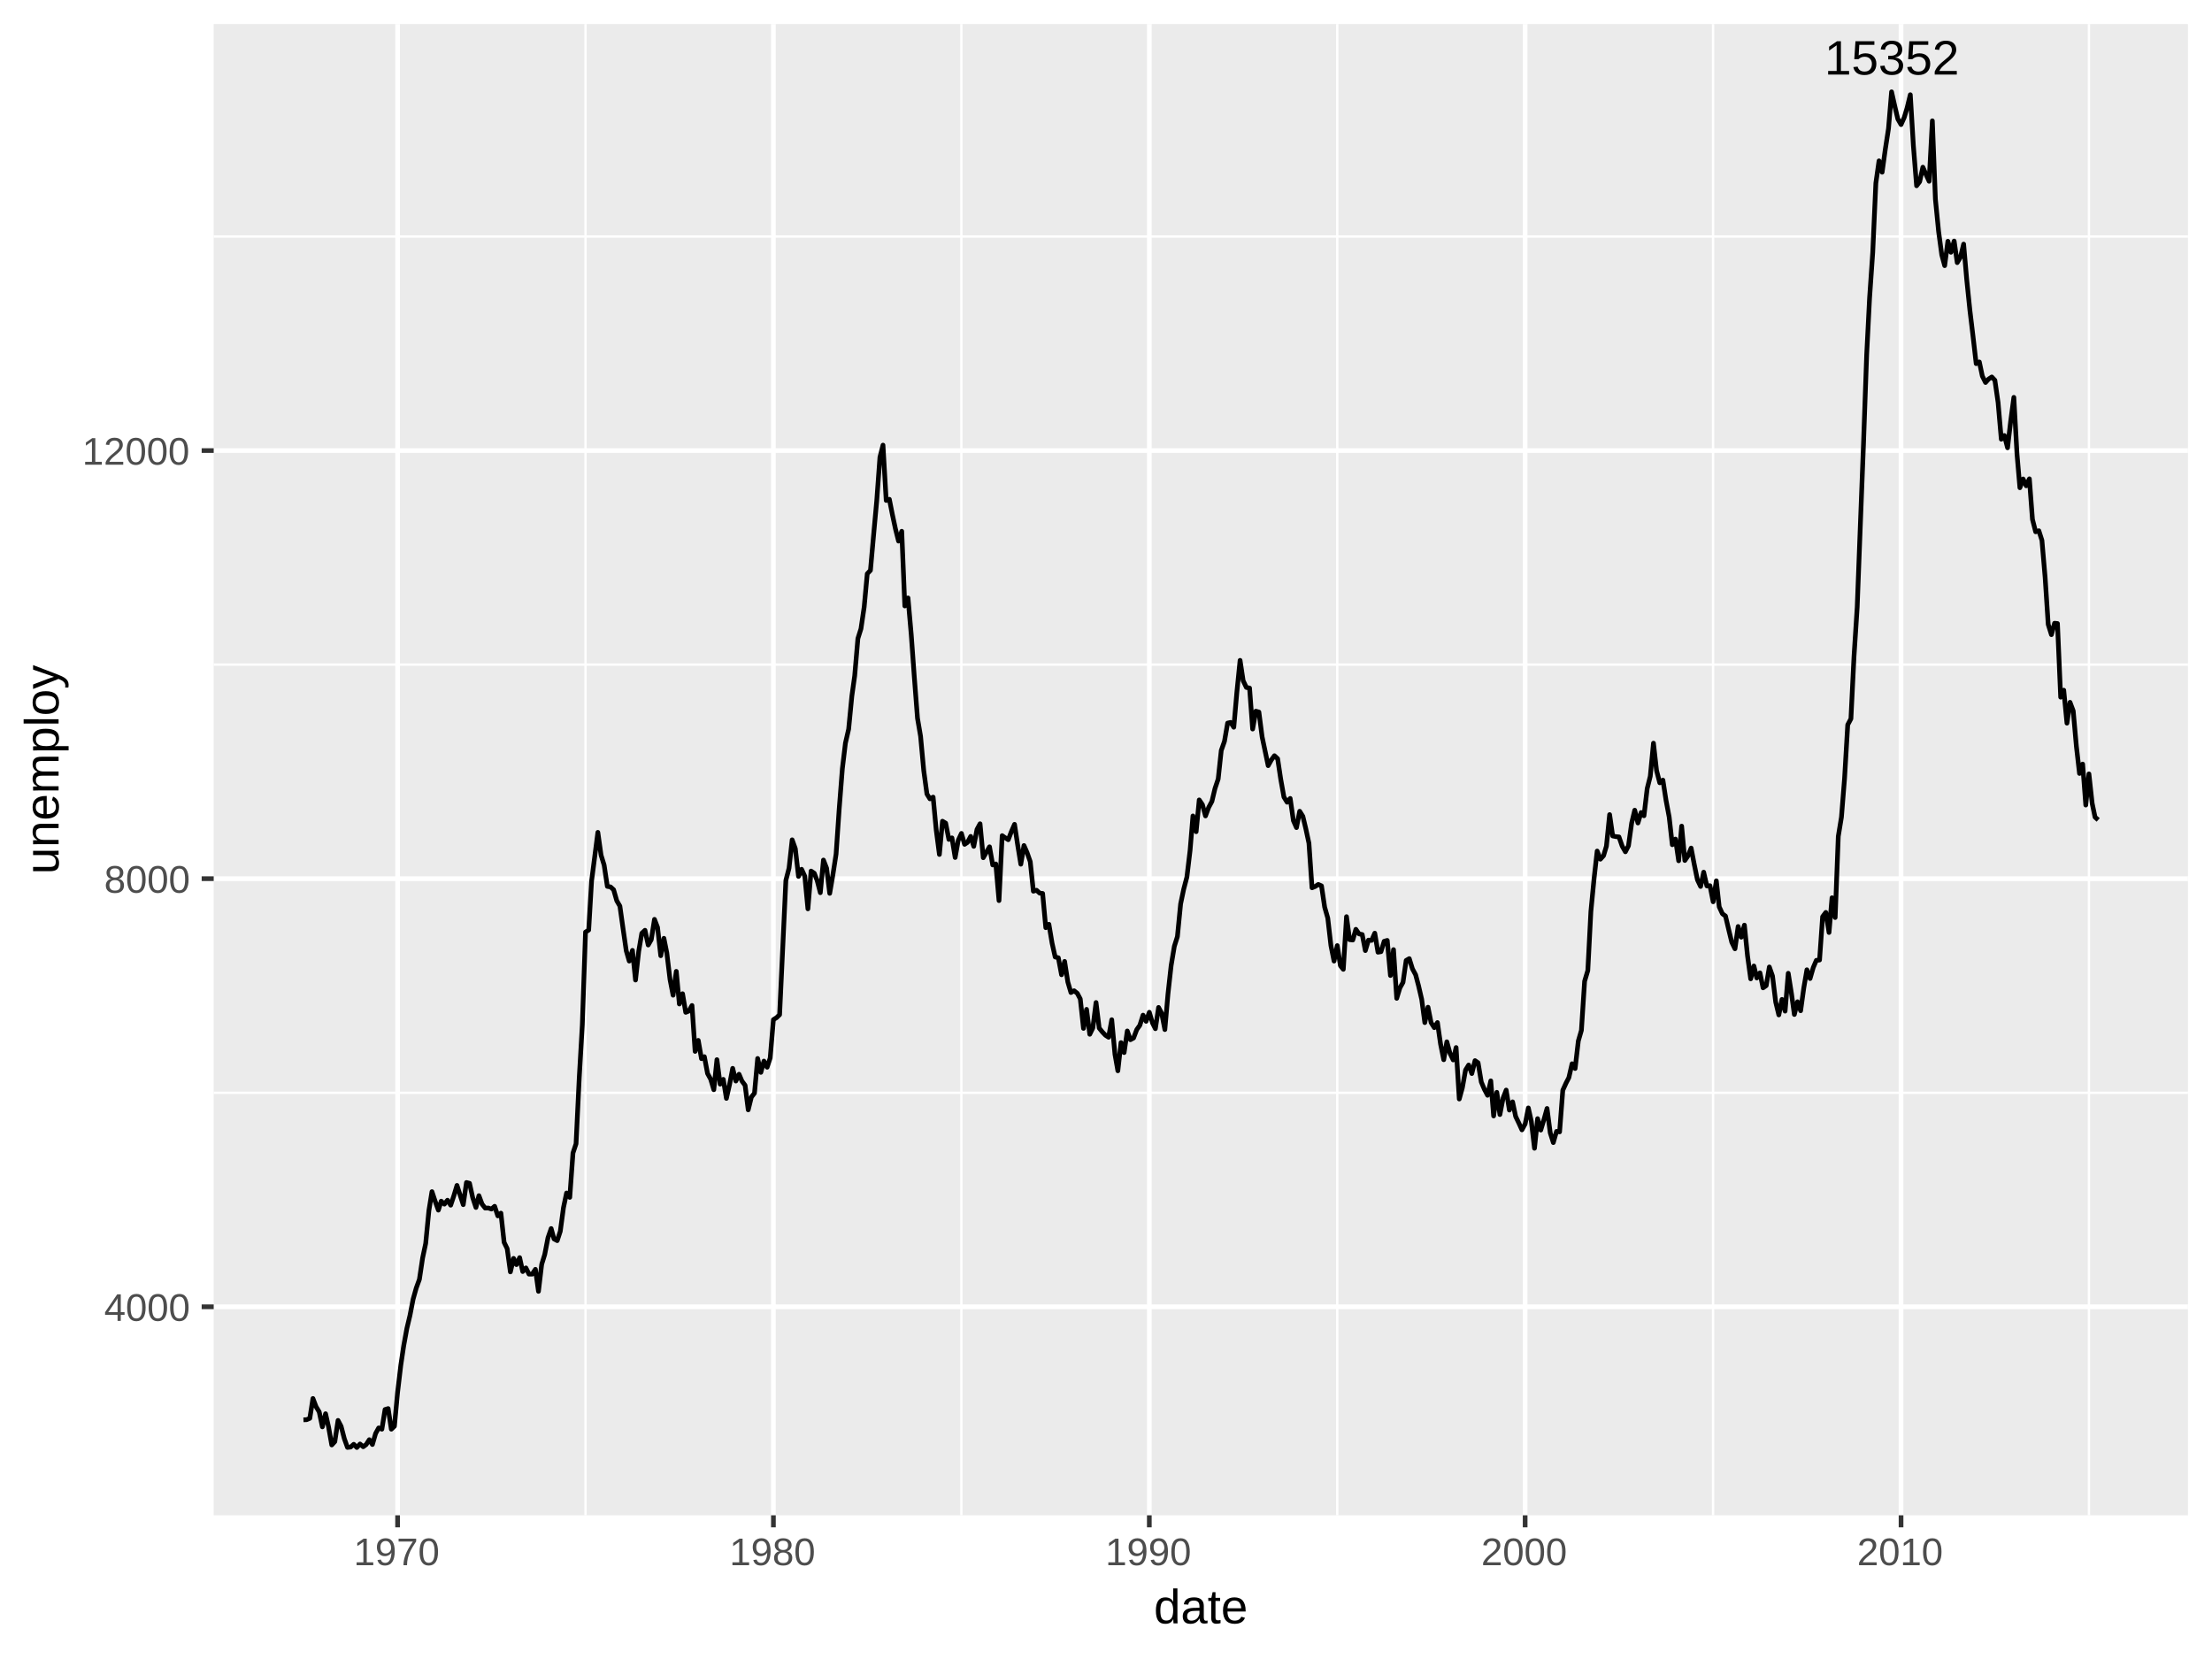
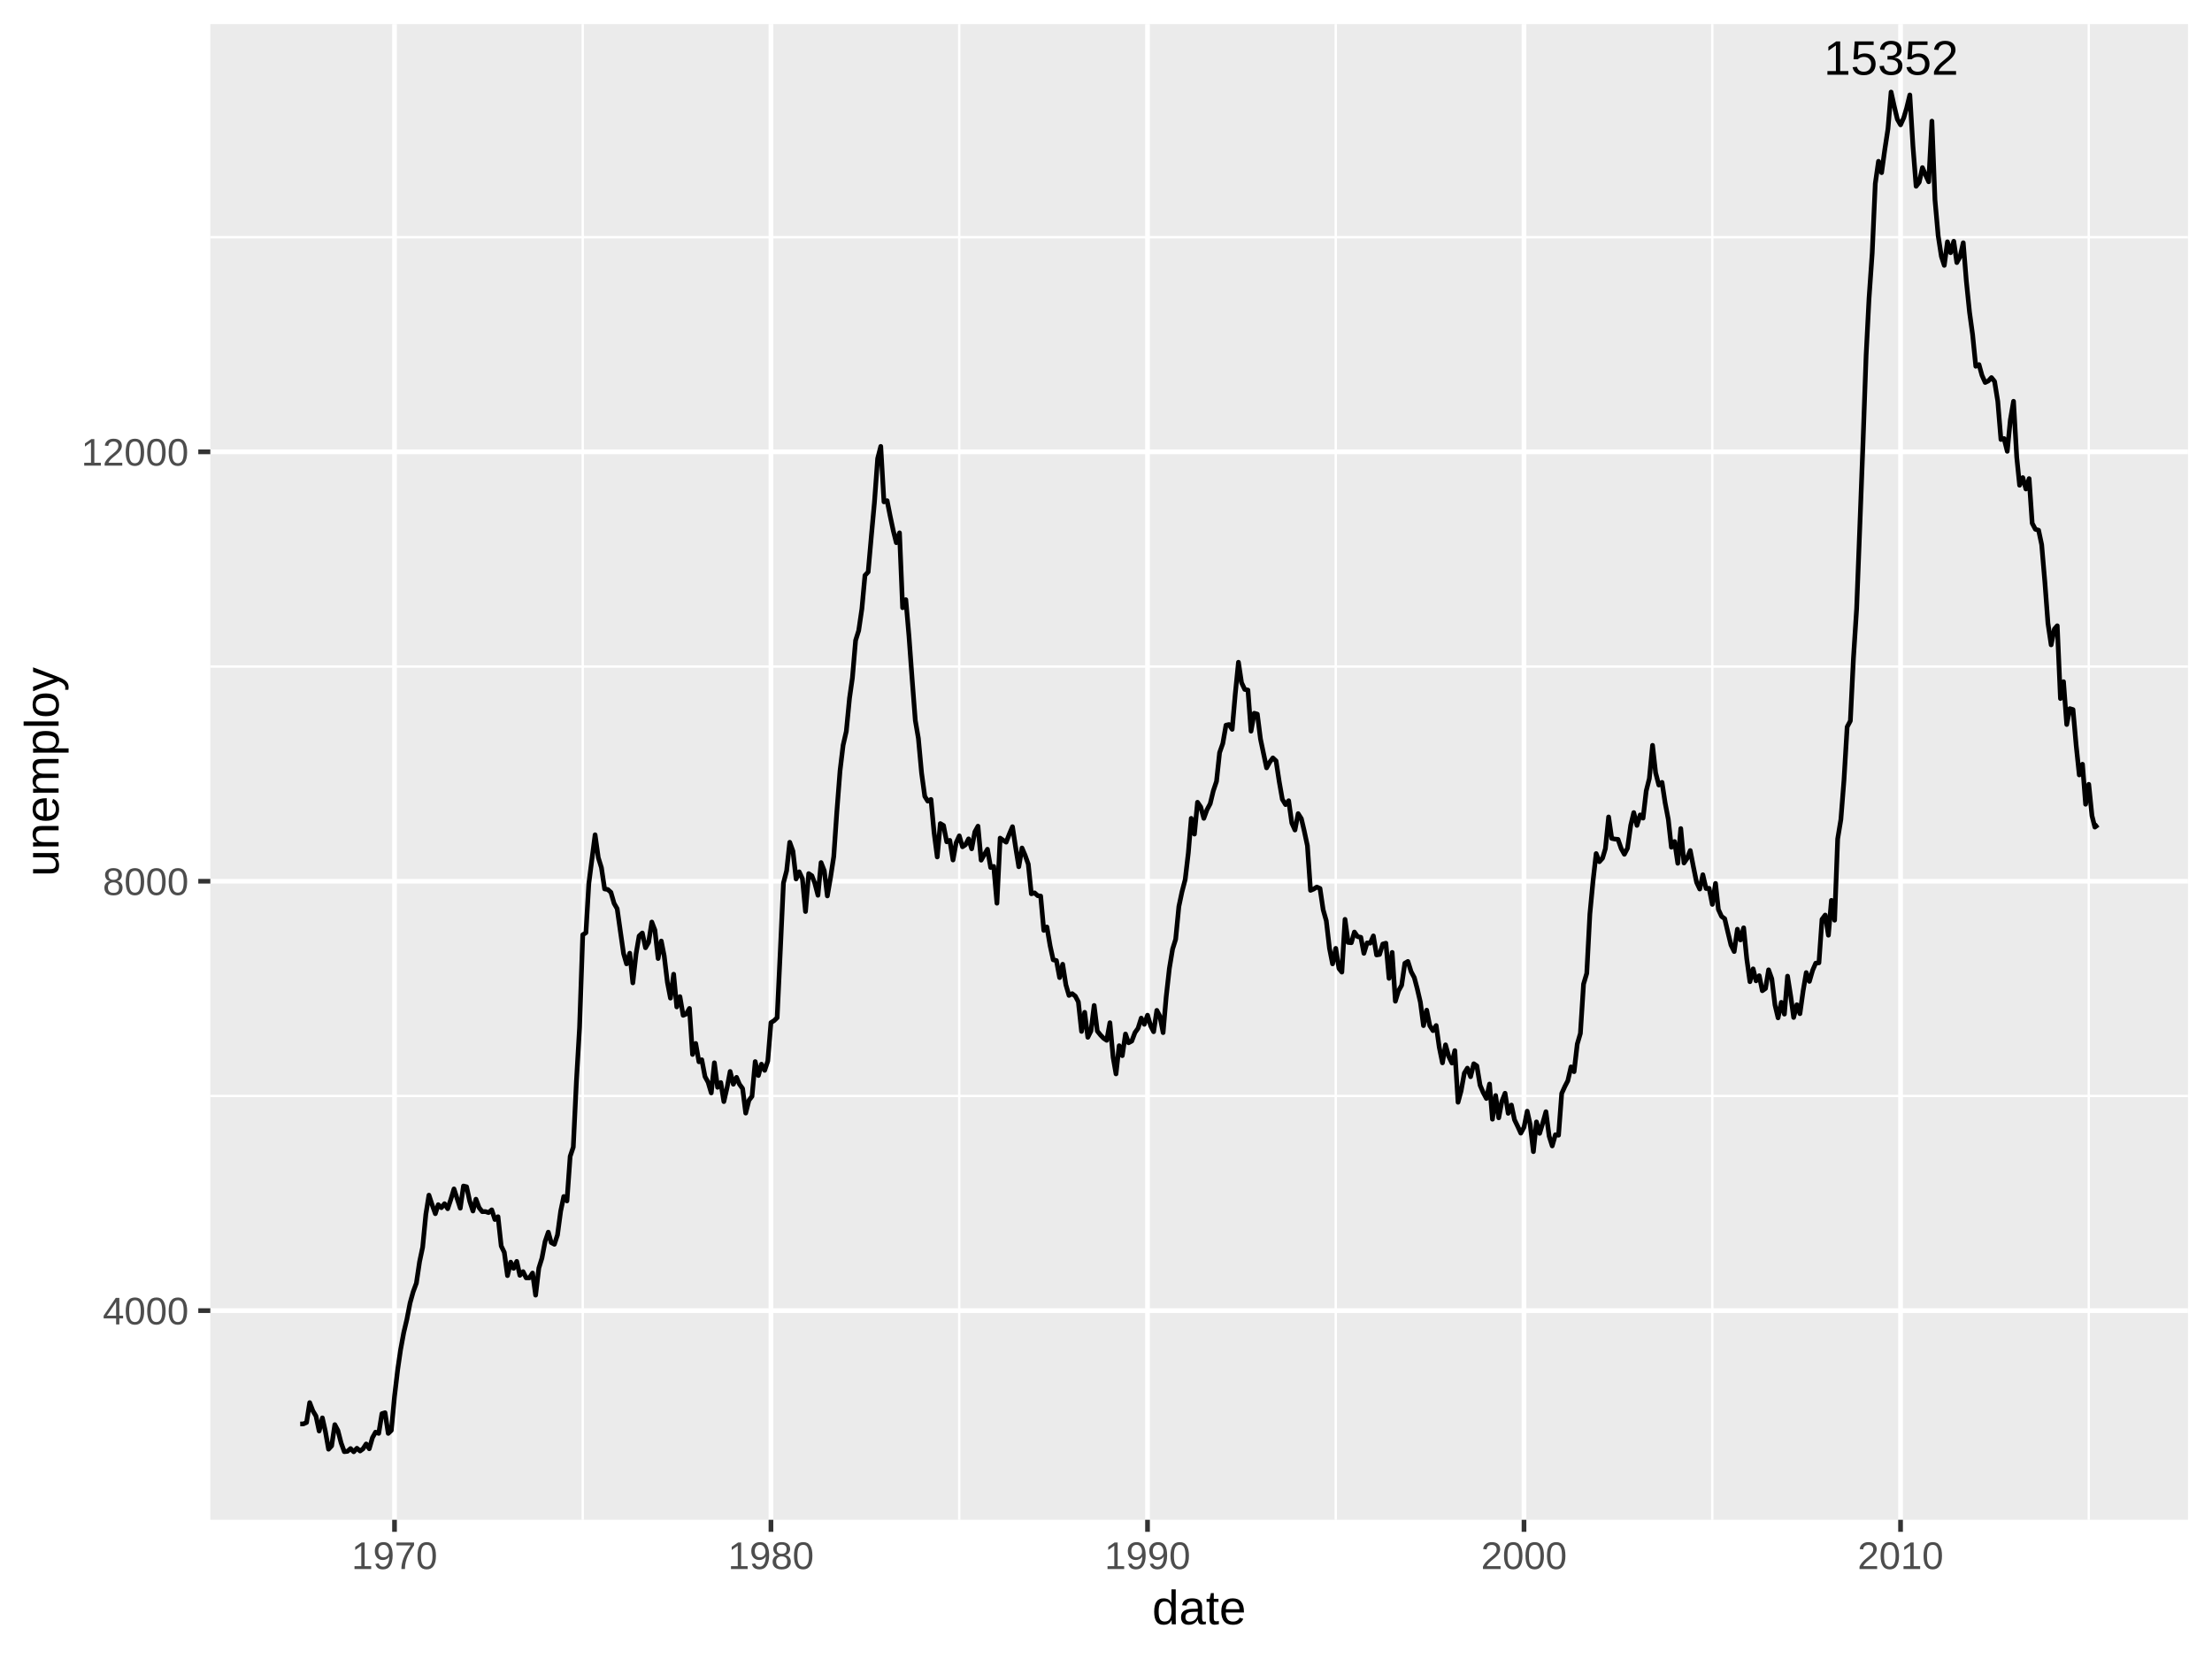
<svg xmlns="http://www.w3.org/2000/svg" viewBox="0 0 504.00 378.00">
  <defs>
    <style type="text/css">
-     line, polyline, path, rect, circle {
+     line, polyline, polygon, path, rect, circle {
      fill: none;
      stroke: #000000;
      stroke-linecap: round;
      stroke-linejoin: round;
      stroke-miterlimit: 10.00;
    }
  </style>
  </defs>
  <rect width="100%" height="100%" style="stroke: none; fill: none;" />
  <rect x="0.00" y="0.00" width="504.00" height="378.00" style="stroke-width: 1.07; stroke: #FFFFFF; fill: #FFFFFF;" />
  <defs>
-     <clipPath id="cpNDguNjkyNXw0OTguNTIxfDM0NS4yNTd8NS40Nzk0NQ==">
-       <rect x="48.69" y="5.48" width="449.83" height="339.78" />
+     <clipPath id="cpNDcuOTJ8NDk4LjUyfDM0Ni4yOHw1LjQ4">
+       <rect x="47.92" y="5.48" width="450.61" height="340.80" />
    </clipPath>
  </defs>
-   <rect x="48.69" y="5.48" width="449.83" height="339.78" style="stroke-width: 1.07; stroke: none; fill: #EBEBEB;" clip-path="url(#cpNDguNjkyNXw0OTguNTIxfDM0NS4yNTd8NS40Nzk0NQ==)" />
-   <polyline points="48.69,248.98 498.52,248.98 " style="stroke-width: 0.53; stroke: #FFFFFF; stroke-linecap: butt;" clip-path="url(#cpNDguNjkyNXw0OTguNTIxfDM0NS4yNTd8NS40Nzk0NQ==)" />
-   <polyline points="48.69,151.43 498.52,151.43 " style="stroke-width: 0.53; stroke: #FFFFFF; stroke-linecap: butt;" clip-path="url(#cpNDguNjkyNXw0OTguNTIxfDM0NS4yNTd8NS40Nzk0NQ==)" />
-   <polyline points="48.69,53.89 498.52,53.89 " style="stroke-width: 0.53; stroke: #FFFFFF; stroke-linecap: butt;" clip-path="url(#cpNDguNjkyNXw0OTguNTIxfDM0NS4yNTd8NS40Nzk0NQ==)" />
-   <polyline points="133.41,345.26 133.41,5.48 " style="stroke-width: 0.53; stroke: #FFFFFF; stroke-linecap: butt;" clip-path="url(#cpNDguNjkyNXw0OTguNTIxfDM0NS4yNTd8NS40Nzk0NQ==)" />
-   <polyline points="219.05,345.26 219.05,5.48 " style="stroke-width: 0.53; stroke: #FFFFFF; stroke-linecap: butt;" clip-path="url(#cpNDguNjkyNXw0OTguNTIxfDM0NS4yNTd8NS40Nzk0NQ==)" />
-   <polyline points="304.69,345.26 304.69,5.48 " style="stroke-width: 0.53; stroke: #FFFFFF; stroke-linecap: butt;" clip-path="url(#cpNDguNjkyNXw0OTguNTIxfDM0NS4yNTd8NS40Nzk0NQ==)" />
-   <polyline points="390.32,345.26 390.32,5.48 " style="stroke-width: 0.53; stroke: #FFFFFF; stroke-linecap: butt;" clip-path="url(#cpNDguNjkyNXw0OTguNTIxfDM0NS4yNTd8NS40Nzk0NQ==)" />
-   <polyline points="475.96,345.26 475.96,5.48 " style="stroke-width: 0.53; stroke: #FFFFFF; stroke-linecap: butt;" clip-path="url(#cpNDguNjkyNXw0OTguNTIxfDM0NS4yNTd8NS40Nzk0NQ==)" />
-   <polyline points="48.69,297.75 498.52,297.75 " style="stroke-width: 1.07; stroke: #FFFFFF; stroke-linecap: butt;" clip-path="url(#cpNDguNjkyNXw0OTguNTIxfDM0NS4yNTd8NS40Nzk0NQ==)" />
-   <polyline points="48.69,200.20 498.52,200.20 " style="stroke-width: 1.07; stroke: #FFFFFF; stroke-linecap: butt;" clip-path="url(#cpNDguNjkyNXw0OTguNTIxfDM0NS4yNTd8NS40Nzk0NQ==)" />
-   <polyline points="48.69,102.66 498.52,102.66 " style="stroke-width: 1.07; stroke: #FFFFFF; stroke-linecap: butt;" clip-path="url(#cpNDguNjkyNXw0OTguNTIxfDM0NS4yNTd8NS40Nzk0NQ==)" />
-   <polyline points="90.59,345.26 90.59,5.48 " style="stroke-width: 1.07; stroke: #FFFFFF; stroke-linecap: butt;" clip-path="url(#cpNDguNjkyNXw0OTguNTIxfDM0NS4yNTd8NS40Nzk0NQ==)" />
-   <polyline points="176.22,345.26 176.22,5.48 " style="stroke-width: 1.07; stroke: #FFFFFF; stroke-linecap: butt;" clip-path="url(#cpNDguNjkyNXw0OTguNTIxfDM0NS4yNTd8NS40Nzk0NQ==)" />
-   <polyline points="261.87,345.26 261.87,5.48 " style="stroke-width: 1.07; stroke: #FFFFFF; stroke-linecap: butt;" clip-path="url(#cpNDguNjkyNXw0OTguNTIxfDM0NS4yNTd8NS40Nzk0NQ==)" />
-   <polyline points="347.50,345.26 347.50,5.48 " style="stroke-width: 1.07; stroke: #FFFFFF; stroke-linecap: butt;" clip-path="url(#cpNDguNjkyNXw0OTguNTIxfDM0NS4yNTd8NS40Nzk0NQ==)" />
-   <polyline points="433.15,345.26 433.15,5.48 " style="stroke-width: 1.07; stroke: #FFFFFF; stroke-linecap: butt;" clip-path="url(#cpNDguNjkyNXw0OTguNTIxfDM0NS4yNTd8NS40Nzk0NQ==)" />
-   <polyline points="69.14,323.50 69.87,323.47 70.59,323.16 71.30,318.64 72.02,320.52 72.73,321.69 73.45,325.11 74.18,322.11 74.86,325.13 75.59,329.23 76.29,328.47 77.02,323.64 77.72,324.98 78.45,327.79 79.17,329.79 79.88,329.71 80.60,329.08 81.31,329.81 82.03,329.01 82.76,329.64 83.42,329.15 84.15,328.03 84.85,329.13 85.58,326.62 86.28,325.35 87.01,325.64 87.73,321.16 88.44,320.94 89.16,325.64 89.87,324.96 90.59,317.23 91.32,311.08 91.98,306.65 92.70,302.70 93.41,299.72 94.13,296.01 94.84,293.48 95.56,291.50 96.29,286.63 96.99,283.33 97.72,275.85 98.42,271.51 99.15,273.70 99.88,275.73 100.53,273.68 101.26,274.36 101.96,273.46 102.69,274.60 103.39,272.51 104.12,270.09 104.85,272.34 105.55,274.48 106.28,269.43 106.98,269.61 107.71,272.90 108.44,275.12 109.12,272.43 109.84,274.36 110.55,275.26 111.27,275.24 111.98,275.48 112.70,274.85 113.43,277.04 114.13,276.41 114.86,283.07 115.56,284.50 116.29,289.80 117.02,286.72 117.67,288.14 118.40,286.55 119.10,289.72 119.83,288.89 120.53,290.31 121.26,290.31 121.99,289.21 122.69,294.23 123.42,288.09 124.12,285.82 124.85,282.04 125.58,279.92 126.23,282.29 126.96,282.68 127.66,280.55 128.39,275.14 129.09,271.82 129.82,272.82 130.55,262.70 131.25,260.61 131.98,245.56 132.68,233.47 133.41,212.37 134.13,211.91 134.79,200.74 135.52,195.08 136.22,189.65 136.95,194.84 137.65,197.11 138.38,201.96 139.10,202.08 139.81,202.72 140.53,205.23 141.24,206.45 141.96,211.57 142.69,216.64 143.37,218.98 144.10,216.54 144.80,223.30 145.53,216.74 146.23,212.64 146.96,211.96 147.69,215.32 148.39,214.10 149.12,209.47 149.82,211.30 150.55,217.76 151.27,213.79 151.93,217.10 152.66,223.15 153.36,226.76 154.09,221.32 154.79,228.76 155.52,226.42 156.24,230.66 156.95,230.37 157.67,229.10 158.38,239.56 159.10,237.05 159.83,241.22 160.49,240.76 161.21,244.59 161.92,245.88 162.64,248.29 163.35,241.44 164.08,247.02 164.80,245.93 165.51,250.27 166.23,247.10 166.94,243.42 167.66,246.32 168.39,244.76 169.05,246.32 169.77,247.29 170.48,252.88 171.20,249.97 171.91,249.07 172.63,241.17 173.36,244.34 174.06,241.76 174.79,243.17 175.49,241.05 176.22,232.32 176.95,231.86 177.63,231.20 178.35,215.86 179.06,200.59 179.78,197.81 180.49,191.35 181.21,193.35 181.94,199.69 182.64,198.06 183.37,199.64 184.08,207.08 184.80,198.47 185.53,198.96 186.19,200.64 186.91,203.40 187.62,195.96 188.34,197.81 189.05,203.55 189.77,199.33 190.50,194.60 191.20,184.45 191.93,175.11 192.63,169.31 193.36,166.14 194.09,158.63 194.74,153.99 195.47,145.48 196.17,143.26 196.90,138.31 197.60,130.73 198.33,129.95 199.06,121.76 199.76,114.15 200.49,104.18 201.19,101.42 201.92,114.03 202.64,113.76 203.30,117.10 204.03,120.51 204.73,123.29 205.46,121.05 206.16,138.07 206.89,136.24 207.62,144.56 208.32,154.19 209.05,163.65 209.75,167.75 210.48,175.62 211.20,180.92 211.88,182.01 212.61,181.62 213.31,189.08 214.04,194.69 214.74,187.11 215.47,187.55 216.20,191.26 216.90,190.91 217.63,195.38 218.33,191.47 219.06,189.89 219.78,192.38 220.44,191.94 221.17,190.57 221.87,192.84 222.60,188.99 223.30,187.69 224.03,195.43 224.76,194.16 225.46,192.94 226.19,197.08 226.89,196.84 227.62,205.20 228.34,190.40 229.00,190.86 229.73,191.33 230.43,189.50 231.16,187.82 231.86,192.43 232.59,196.91 233.31,192.65 234.02,194.28 234.74,196.33 235.45,203.06 236.17,202.84 236.90,203.50 237.56,203.57 238.28,211.37 238.99,210.59 239.71,214.88 240.42,218.05 241.14,218.23 241.87,222.10 242.57,219.05 243.30,223.74 244.01,226.15 244.73,225.74 245.46,226.32 246.14,227.61 246.87,234.32 247.57,229.98 248.30,235.66 249.00,234.22 249.73,228.42 250.45,234.25 251.16,235.12 251.88,235.88 252.59,236.34 253.31,232.34 254.04,240.22 254.70,243.98 255.42,237.56 256.13,239.83 256.85,234.90 257.56,236.90 258.28,236.51 259.01,234.59 259.71,233.61 260.44,231.30 261.14,232.71 261.87,230.64 262.60,233.10 263.25,234.39 263.98,229.54 264.69,230.88 265.41,234.59 266.12,226.49 266.84,220.01 267.57,215.62 268.27,213.40 269.00,205.96 269.70,202.62 270.43,199.84 271.16,193.74 271.81,185.91 272.54,189.50 273.24,182.26 273.97,183.33 274.67,185.91 275.40,183.96 276.13,182.60 276.83,179.67 277.56,177.50 278.26,170.99 278.99,168.92 279.71,164.75 280.39,164.60 281.12,165.70 281.82,157.68 282.55,150.46 283.25,155.09 283.98,156.63 284.71,156.77 285.41,166.11 286.14,162.04 286.84,162.24 287.57,167.89 288.30,171.36 288.95,174.45 289.68,173.14 290.38,172.19 291.11,172.87 291.81,177.53 292.54,181.60 293.27,182.79 293.97,181.92 294.70,186.99 295.40,188.57 296.13,184.84 296.85,185.99 297.51,188.74 298.24,192.13 298.94,202.28 299.67,201.98 300.37,201.52 301.10,201.84 301.82,206.69 302.53,209.18 303.25,215.45 303.96,218.98 304.69,215.45 305.41,220.03 306.07,220.86 306.80,208.86 307.50,214.10 308.23,214.18 308.93,211.74 309.66,212.79 310.38,212.93 311.09,216.59 311.81,214.20 312.52,214.27 313.24,212.62 313.97,216.96 314.65,216.84 315.38,214.47 316.08,214.27 316.81,222.27 317.51,216.37 318.24,227.47 318.96,225.10 319.67,223.83 320.39,218.83 321.10,218.42 321.82,220.74 322.55,222.10 323.21,224.59 323.93,227.69 324.64,233.00 325.37,229.49 326.07,233.00 326.80,234.15 327.52,232.98 328.23,237.90 328.95,241.46 329.66,237.37 330.38,240.00 331.11,241.51 331.77,238.68 332.49,250.41 333.20,247.83 333.92,243.81 334.63,242.66 335.35,244.61 336.08,241.66 336.78,242.15 337.51,246.54 338.21,248.19 338.94,249.56 339.67,246.27 340.32,254.27 341.05,248.88 341.75,253.95 342.48,250.17 343.18,248.37 343.91,252.93 344.64,251.05 345.34,254.39 346.07,255.90 346.77,257.44 347.50,256.10 348.23,252.44 348.91,255.49 349.63,261.63 350.34,254.88 351.06,257.49 351.77,255.14 352.49,252.56 353.22,258.12 353.92,260.34 354.65,257.78 355.35,257.90 356.08,248.41 356.81,246.80 357.46,245.54 358.19,242.37 358.89,243.46 359.62,237.17 360.32,234.76 361.05,223.57 361.78,221.13 362.48,207.67 363.21,200.13 363.91,193.91 364.64,195.77 365.37,194.96 366.02,192.79 366.75,185.60 367.45,190.47 368.18,190.62 368.88,190.69 369.61,192.79 370.34,194.08 371.04,192.72 371.77,187.52 372.47,184.60 373.20,187.52 373.92,185.13 374.58,185.87 375.31,179.67 376.01,176.87 376.74,169.33 377.44,175.55 378.17,178.36 378.89,177.75 379.60,182.35 380.32,186.16 381.03,192.47 381.75,191.18 382.48,196.13 383.16,188.23 383.89,196.06 384.59,195.03 385.32,193.23 386.02,196.89 386.75,200.45 387.48,201.98 388.18,198.72 388.91,201.86 389.61,201.81 390.34,205.47 391.06,200.69 391.72,206.62 392.45,208.20 393.15,208.72 393.88,211.81 394.58,214.69 395.31,216.18 396.03,211.10 396.74,213.54 397.46,210.79 398.17,217.79 398.89,223.03 399.62,220.10 400.28,222.83 401.00,221.66 401.71,225.08 402.43,224.57 403.14,220.32 403.86,222.37 404.59,228.32 405.30,231.25 406.02,227.71 406.73,230.39 407.45,221.76 408.18,226.37 408.84,231.15 409.56,228.25 410.27,230.30 410.99,225.10 411.70,220.96 412.42,222.96 413.15,220.44 413.85,218.81 414.58,218.74 415.28,208.86 416.01,207.89 416.74,212.47 417.42,204.55 418.14,209.06 418.85,190.57 419.57,186.18 420.28,177.36 421.00,165.14 421.73,163.77 422.43,149.63 423.16,138.31 423.86,120.07 424.59,101.25 425.32,80.77 425.98,67.89 426.70,57.48 427.41,41.72 428.13,36.65 428.84,39.24 429.56,34.04 430.29,29.29 430.99,20.92 431.72,24.17 432.42,27.12 433.15,28.39 433.88,26.75 434.53,24.58 435.26,21.58 435.96,33.19 436.69,42.33 437.39,41.41 438.12,38.09 438.85,39.77 439.55,41.31 440.28,27.53 440.98,45.41 441.71,52.77 442.43,58.09 443.09,60.53 443.82,54.97 444.52,57.48 445.25,54.92 445.95,59.84 446.68,58.62 447.41,55.62 448.11,63.67 448.84,70.74 449.54,76.55 450.27,82.86 450.99,82.47 451.67,85.69 452.40,87.15 453.10,86.37 453.83,85.89 454.53,86.64 455.26,91.71 455.99,100.08 456.69,99.23 457.42,102.03 458.12,96.03 458.85,90.54 459.57,103.47 460.23,111.13 460.96,109.13 461.66,110.69 462.39,109.10 463.09,118.34 463.82,121.17 464.55,120.93 465.25,123.12 465.98,131.58 466.68,142.27 467.41,144.61 468.13,142.00 468.79,142.07 469.52,158.85 470.22,157.26 470.95,164.77 471.65,160.02 472.38,161.97 473.10,170.04 473.81,176.23 474.53,174.09 475.24,183.43 475.96,176.33 476.69,183.01 477.35,186.18 478.07,186.82 " style="stroke-width: 1.07; stroke-linecap: butt;" clip-path="url(#cpNDguNjkyNXw0OTguNTIxfDM0NS4yNTd8NS40Nzk0NQ==)" />
-   <g clip-path="url(#cpNDguNjkyNXw0OTguNTIxfDM0NS4yNTd8NS40Nzk0NQ==)">
-     <text x="415.70" y="16.99" style="font-size: 11.04px; font-family: Arial;" textLength="30.59px" lengthAdjust="spacingAndGlyphs">15352</text>
+   <rect x="47.92" y="5.48" width="450.61" height="340.80" style="stroke-width: 1.07; stroke: none; fill: #EBEBEB;" clip-path="url(#cpNDcuOTJ8NDk4LjUyfDM0Ni4yOHw1LjQ4)" />
+   <polyline points="47.92,249.71 498.52,249.71 " style="stroke-width: 0.53; stroke: #FFFFFF; stroke-linecap: butt;" clip-path="url(#cpNDcuOTJ8NDk4LjUyfDM0Ni4yOHw1LjQ4)" />
+   <polyline points="47.92,151.87 498.52,151.87 " style="stroke-width: 0.53; stroke: #FFFFFF; stroke-linecap: butt;" clip-path="url(#cpNDcuOTJ8NDk4LjUyfDM0Ni4yOHw1LjQ4)" />
+   <polyline points="47.92,54.04 498.52,54.04 " style="stroke-width: 0.53; stroke: #FFFFFF; stroke-linecap: butt;" clip-path="url(#cpNDcuOTJ8NDk4LjUyfDM0Ni4yOHw1LjQ4)" />
+   <polyline points="132.78,346.28 132.78,5.48 " style="stroke-width: 0.53; stroke: #FFFFFF; stroke-linecap: butt;" clip-path="url(#cpNDcuOTJ8NDk4LjUyfDM0Ni4yOHw1LjQ4)" />
+   <polyline points="218.56,346.28 218.56,5.48 " style="stroke-width: 0.53; stroke: #FFFFFF; stroke-linecap: butt;" clip-path="url(#cpNDcuOTJ8NDk4LjUyfDM0Ni4yOHw1LjQ4)" />
+   <polyline points="304.35,346.28 304.35,5.48 " style="stroke-width: 0.53; stroke: #FFFFFF; stroke-linecap: butt;" clip-path="url(#cpNDcuOTJ8NDk4LjUyfDM0Ni4yOHw1LjQ4)" />
+   <polyline points="390.14,346.28 390.14,5.48 " style="stroke-width: 0.53; stroke: #FFFFFF; stroke-linecap: butt;" clip-path="url(#cpNDcuOTJ8NDk4LjUyfDM0Ni4yOHw1LjQ4)" />
+   <polyline points="475.92,346.28 475.92,5.48 " style="stroke-width: 0.53; stroke: #FFFFFF; stroke-linecap: butt;" clip-path="url(#cpNDcuOTJ8NDk4LjUyfDM0Ni4yOHw1LjQ4)" />
+   <polyline points="47.92,298.62 498.52,298.62 " style="stroke-width: 1.07; stroke: #FFFFFF; stroke-linecap: butt;" clip-path="url(#cpNDcuOTJ8NDk4LjUyfDM0Ni4yOHw1LjQ4)" />
+   <polyline points="47.92,200.79 498.52,200.79 " style="stroke-width: 1.07; stroke: #FFFFFF; stroke-linecap: butt;" clip-path="url(#cpNDcuOTJ8NDk4LjUyfDM0Ni4yOHw1LjQ4)" />
+   <polyline points="47.92,102.95 498.52,102.95 " style="stroke-width: 1.07; stroke: #FFFFFF; stroke-linecap: butt;" clip-path="url(#cpNDcuOTJ8NDk4LjUyfDM0Ni4yOHw1LjQ4)" />
+   <polyline points="89.89,346.28 89.89,5.48 " style="stroke-width: 1.07; stroke: #FFFFFF; stroke-linecap: butt;" clip-path="url(#cpNDcuOTJ8NDk4LjUyfDM0Ni4yOHw1LjQ4)" />
+   <polyline points="175.66,346.28 175.66,5.48 " style="stroke-width: 1.07; stroke: #FFFFFF; stroke-linecap: butt;" clip-path="url(#cpNDcuOTJ8NDk4LjUyfDM0Ni4yOHw1LjQ4)" />
+   <polyline points="261.46,346.28 261.46,5.48 " style="stroke-width: 1.07; stroke: #FFFFFF; stroke-linecap: butt;" clip-path="url(#cpNDcuOTJ8NDk4LjUyfDM0Ni4yOHw1LjQ4)" />
+   <polyline points="347.24,346.28 347.24,5.48 " style="stroke-width: 1.07; stroke: #FFFFFF; stroke-linecap: butt;" clip-path="url(#cpNDcuOTJ8NDk4LjUyfDM0Ni4yOHw1LjQ4)" />
+   <polyline points="433.04,346.28 433.04,5.48 " style="stroke-width: 1.07; stroke: #FFFFFF; stroke-linecap: butt;" clip-path="url(#cpNDcuOTJ8NDk4LjUyfDM0Ni4yOHw1LjQ4)" />
+   <polyline points="68.40,324.45 69.13,324.43 69.85,324.11 70.56,319.58 71.29,321.47 71.99,322.64 72.72,326.06 73.45,323.06 74.13,326.09 74.86,330.20 75.56,329.44 76.29,324.60 76.99,325.94 77.72,328.76 78.45,330.76 79.15,330.69 79.88,330.05 80.59,330.79 81.32,329.98 82.04,330.61 82.70,330.12 83.43,329.00 84.13,330.10 84.86,327.58 85.57,326.31 86.29,326.60 87.02,322.10 87.73,321.88 88.46,326.60 89.16,325.92 89.89,318.16 90.62,312.00 91.27,307.55 92.00,303.59 92.71,300.60 93.43,296.89 94.14,294.34 94.87,292.36 95.60,287.47 96.30,284.17 97.03,276.66 97.73,272.31 98.46,274.51 99.19,276.54 99.85,274.48 100.57,275.17 101.28,274.26 102.01,275.41 102.71,273.31 103.44,270.89 104.17,273.14 104.87,275.29 105.60,270.23 106.31,270.40 107.03,273.70 107.76,275.93 108.44,273.23 109.17,275.17 109.88,276.07 110.60,276.05 111.31,276.29 112.04,275.66 112.76,277.86 113.47,277.22 114.20,283.90 114.90,285.34 115.63,290.65 116.36,287.57 117.02,288.99 117.74,287.40 118.45,290.58 119.18,289.74 119.88,291.16 120.61,291.16 121.34,290.06 122.04,295.10 122.77,288.94 123.48,286.66 124.20,282.87 124.93,280.74 125.59,283.12 126.32,283.51 127.02,281.38 127.75,275.95 128.45,272.62 129.18,273.63 129.91,263.48 130.62,261.37 131.34,246.28 132.05,234.15 132.78,212.99 133.50,212.53 134.16,201.33 134.89,195.65 135.59,190.20 136.32,195.41 137.03,197.68 137.76,202.55 138.48,202.67 139.19,203.31 139.92,205.83 140.62,207.05 141.35,212.19 142.08,217.27 142.76,219.62 143.49,217.18 144.19,223.95 144.92,217.37 145.62,213.26 146.35,212.58 147.08,215.95 147.78,214.73 148.51,210.08 149.22,211.92 149.95,218.40 150.67,214.41 151.33,217.74 152.06,223.80 152.76,227.42 153.49,221.97 154.20,229.43 154.92,227.08 155.65,231.34 156.36,231.04 157.09,229.77 157.79,240.26 158.52,237.75 159.25,241.93 159.90,241.46 160.63,245.30 161.34,246.60 162.06,249.02 162.77,242.15 163.50,247.75 164.23,246.65 164.93,251.00 165.66,247.82 166.36,244.13 167.09,247.04 167.82,245.47 168.48,247.04 169.20,248.02 169.91,253.62 170.64,250.71 171.34,249.80 172.07,241.88 172.80,245.06 173.50,242.47 174.23,243.88 174.94,241.76 175.66,233.00 176.39,232.54 177.07,231.88 177.80,216.49 178.51,201.18 179.23,198.39 179.94,191.91 180.67,193.92 181.39,200.28 182.10,198.64 182.83,200.23 183.53,207.69 184.26,199.05 184.99,199.54 185.65,201.23 186.37,203.99 187.08,196.53 187.81,198.39 188.51,204.14 189.24,199.91 189.97,195.16 190.67,184.99 191.40,175.62 192.10,169.80 192.83,166.62 193.56,159.09 194.22,154.44 194.95,145.90 195.65,143.68 196.38,138.71 197.08,131.11 197.81,130.32 198.54,122.11 199.24,114.47 199.97,104.47 200.68,101.71 201.41,114.35 202.13,114.08 202.79,117.43 203.52,120.86 204.22,123.65 204.95,121.40 205.66,138.47 206.39,136.63 207.11,144.97 207.82,154.64 208.55,164.13 209.25,168.23 209.98,176.13 210.71,181.44 211.39,182.54 212.12,182.15 212.82,189.64 213.55,195.26 214.25,187.65 214.98,188.09 215.71,191.81 216.41,191.47 217.14,195.95 217.85,192.03 218.57,190.44 219.30,192.94 219.96,192.50 220.69,191.13 221.39,193.40 222.12,189.54 222.83,188.24 223.55,195.99 224.28,194.72 224.99,193.50 225.72,197.66 226.42,197.41 227.15,205.80 227.88,190.96 228.53,191.42 229.26,191.89 229.97,190.05 230.69,188.36 231.40,192.99 232.13,197.49 232.86,193.21 233.56,194.85 234.29,196.90 234.99,203.65 235.72,203.43 236.45,204.09 237.11,204.16 237.83,211.99 238.54,211.21 239.27,215.51 239.97,218.69 240.70,218.86 241.43,222.75 242.13,219.70 242.86,224.39 243.57,226.81 244.29,226.40 245.02,226.98 245.70,228.28 246.43,235.01 247.14,230.65 247.86,236.35 248.57,234.91 249.30,229.09 250.02,234.93 250.73,235.81 251.46,236.57 252.16,237.04 252.89,233.02 253.62,240.92 254.28,244.69 255.00,238.26 255.71,240.53 256.44,235.59 257.14,237.60 257.87,237.21 258.60,235.28 259.30,234.30 260.03,231.97 260.73,233.39 261.46,231.31 262.19,233.78 262.85,235.08 263.58,230.21 264.28,231.56 265.01,235.28 265.71,227.15 266.44,220.65 267.17,216.25 267.87,214.02 268.60,206.56 269.31,203.21 270.04,200.42 270.76,194.31 271.42,186.46 272.15,190.05 272.85,182.79 273.58,183.86 274.29,186.46 275.01,184.50 275.74,183.13 276.45,180.19 277.18,178.02 277.88,171.49 278.61,169.41 279.34,165.23 280.02,165.08 280.75,166.18 281.45,158.13 282.18,150.89 282.88,155.54 283.61,157.08 284.34,157.23 285.04,166.60 285.77,162.51 286.48,162.71 287.20,168.38 287.93,171.85 288.59,174.96 289.32,173.64 290.02,172.69 290.75,173.37 291.46,178.04 292.18,182.13 292.91,183.33 293.62,182.44 294.34,187.53 295.05,189.12 295.78,185.38 296.51,186.53 297.16,189.29 297.89,192.69 298.60,202.87 299.32,202.57 300.03,202.11 300.76,202.43 301.48,207.29 302.19,209.79 302.92,216.08 303.62,219.62 304.35,216.08 305.08,220.67 305.74,221.50 306.46,209.47 307.17,214.73 307.90,214.80 308.60,212.36 309.33,213.41 310.06,213.56 310.76,217.22 311.49,214.83 312.20,214.90 312.92,213.24 313.65,217.59 314.33,217.47 315.06,215.10 315.77,214.90 316.49,222.92 317.20,217.00 317.93,228.13 318.65,225.76 319.36,224.49 320.09,219.47 320.79,219.06 321.52,221.38 322.25,222.75 322.91,225.25 323.63,228.35 324.34,233.69 325.07,230.16 325.77,233.69 326.50,234.83 327.23,233.66 327.93,238.60 328.66,242.17 329.36,238.06 330.09,240.70 330.82,242.22 331.48,239.38 332.21,251.15 332.91,248.56 333.64,244.52 334.34,243.37 335.07,245.33 335.80,242.37 336.50,242.86 337.23,247.26 337.94,248.92 338.67,250.29 339.39,246.99 340.05,255.01 340.78,249.61 341.48,254.70 342.21,250.90 342.92,249.09 343.64,253.67 344.37,251.78 345.08,255.14 345.81,256.65 346.51,258.19 347.24,256.85 347.97,253.18 348.65,256.24 349.38,262.40 350.08,255.62 350.81,258.24 351.51,255.89 352.24,253.30 352.97,258.88 353.67,261.10 354.40,258.54 355.11,258.66 355.83,249.14 356.56,247.53 357.22,246.26 357.95,243.08 358.65,244.18 359.38,237.87 360.09,235.45 360.81,224.22 361.54,221.77 362.25,208.27 362.97,200.72 363.68,194.48 364.41,196.34 365.14,195.53 365.79,193.35 366.52,186.14 367.23,191.03 367.95,191.18 368.66,191.25 369.39,193.35 370.11,194.65 370.82,193.28 371.55,188.07 372.25,185.14 372.98,188.07 373.71,185.67 374.37,186.41 375.09,180.19 375.80,177.38 376.53,169.82 377.23,176.06 377.96,178.87 378.69,178.26 379.39,182.89 380.12,186.70 380.82,193.04 381.55,191.74 382.28,196.70 382.96,188.78 383.69,196.63 384.39,195.60 385.12,193.79 385.83,197.46 386.56,201.03 387.28,202.57 387.99,199.30 388.72,202.45 389.42,202.40 390.15,206.07 390.88,201.28 391.53,207.22 392.26,208.81 392.97,209.32 393.70,212.43 394.40,215.32 395.13,216.81 395.86,211.72 396.56,214.17 397.29,211.40 397.99,218.42 398.72,223.68 399.45,220.75 400.11,223.49 400.84,222.31 401.54,225.74 402.27,225.22 402.97,220.97 403.70,223.02 404.43,228.99 405.13,231.92 405.86,228.38 406.57,231.07 407.29,222.41 408.02,227.03 408.68,231.83 409.41,228.92 410.11,230.97 410.84,225.76 411.55,221.60 412.27,223.61 413.00,221.09 413.71,219.45 414.44,219.38 415.14,209.47 415.87,208.49 416.60,213.09 417.28,205.14 418.01,209.67 418.71,191.13 419.44,186.73 420.14,177.87 420.87,165.62 421.60,164.25 422.30,150.06 423.03,138.71 423.74,120.42 424.46,101.54 425.19,80.99 425.85,68.08 426.58,57.63 427.28,41.83 428.01,36.75 428.72,39.34 429.44,34.13 430.17,29.36 430.88,20.97 431.60,24.22 432.31,27.18 433.04,28.45 433.77,26.82 434.42,24.64 435.15,21.63 435.86,33.27 436.58,42.44 437.29,41.52 438.02,38.19 438.74,39.88 439.45,41.42 440.18,27.60 440.88,45.53 441.61,53.72 442.34,58.44 443.00,60.47 443.72,55.09 444.43,57.58 445.16,54.97 445.86,59.83 446.59,58.49 447.32,55.31 448.02,63.97 448.75,71.11 449.45,76.22 450.18,83.46 450.91,83.07 451.59,85.52 452.32,87.15 453.02,86.81 453.75,86.03 454.46,86.91 455.19,91.43 455.91,100.14 456.62,99.92 457.35,102.83 458.05,95.67 458.78,91.43 459.51,104.18 460.16,110.56 460.89,108.82 461.60,111.42 462.33,109.05 463.03,119.22 463.76,120.59 464.49,120.81 465.19,124.09 465.92,132.62 466.62,141.99 467.35,146.93 468.08,143.34 468.74,142.58 469.47,159.16 470.17,155.32 470.90,165.08 471.60,161.46 472.33,161.68 473.06,169.92 473.76,176.57 474.49,174.13 475.20,183.25 475.92,178.70 476.65,185.87 477.31,188.46 478.04,187.92 " style="stroke-width: 1.07; stroke-linecap: butt;" clip-path="url(#cpNDcuOTJ8NDk4LjUyfDM0Ni4yOHw1LjQ4)" />
+   <g clip-path="url(#cpNDcuOTJ8NDk4LjUyfDM0Ni4yOHw1LjQ4)">
+     <text x="415.53" y="17.02" style="font-size: 11.04px; font-family: Arial;" textLength="30.70px" lengthAdjust="spacingAndGlyphs">15352</text>
  </g>
  <defs>
-     <clipPath id="cpMHw1MDR8Mzc4fDA=">
+     <clipPath id="cpMC4wMHw1MDQuMDB8Mzc4LjAwfDAuMDA=">
      <rect x="0.00" y="0.00" width="504.00" height="378.00" />
    </clipPath>
  </defs>
-   <g clip-path="url(#cpMHw1MDR8Mzc4fDA=)">
-     <text x="23.74" y="300.96" style="font-size: 8.80px; fill: #4D4D4D; font-family: Arial;" textLength="20.02px" lengthAdjust="spacingAndGlyphs">4000</text>
+   <g clip-path="url(#cpMC4wMHw1MDQuMDB8Mzc4LjAwfDAuMDA=)">
+     <text x="23.41" y="301.77" style="font-size: 8.80px; fill: #4D4D4D; font-family: Arial;" textLength="19.58px" lengthAdjust="spacingAndGlyphs">4000</text>
  </g>
-   <g clip-path="url(#cpMHw1MDR8Mzc4fDA=)">
-     <text x="23.74" y="203.42" style="font-size: 8.80px; fill: #4D4D4D; font-family: Arial;" textLength="20.02px" lengthAdjust="spacingAndGlyphs">8000</text>
+   <g clip-path="url(#cpMC4wMHw1MDQuMDB8Mzc4LjAwfDAuMDA=)">
+     <text x="23.41" y="203.94" style="font-size: 8.80px; fill: #4D4D4D; font-family: Arial;" textLength="19.58px" lengthAdjust="spacingAndGlyphs">8000</text>
  </g>
-   <g clip-path="url(#cpMHw1MDR8Mzc4fDA=)">
-     <text x="18.73" y="105.88" style="font-size: 8.80px; fill: #4D4D4D; font-family: Arial;" textLength="25.03px" lengthAdjust="spacingAndGlyphs">12000</text>
+   <g clip-path="url(#cpMC4wMHw1MDQuMDB8Mzc4LjAwfDAuMDA=)">
+     <text x="18.51" y="106.10" style="font-size: 8.80px; fill: #4D4D4D; font-family: Arial;" textLength="24.47px" lengthAdjust="spacingAndGlyphs">12000</text>
  </g>
-   <polyline points="45.95,297.75 48.69,297.75 " style="stroke-width: 1.07; stroke: #333333; stroke-linecap: butt;" clip-path="url(#cpMHw1MDR8Mzc4fDA=)" />
-   <polyline points="45.95,200.20 48.69,200.20 " style="stroke-width: 1.07; stroke: #333333; stroke-linecap: butt;" clip-path="url(#cpMHw1MDR8Mzc4fDA=)" />
-   <polyline points="45.95,102.66 48.69,102.66 " style="stroke-width: 1.07; stroke: #333333; stroke-linecap: butt;" clip-path="url(#cpMHw1MDR8Mzc4fDA=)" />
-   <polyline points="90.59,348.00 90.59,345.26 " style="stroke-width: 1.07; stroke: #333333; stroke-linecap: butt;" clip-path="url(#cpMHw1MDR8Mzc4fDA=)" />
-   <polyline points="176.22,348.00 176.22,345.26 " style="stroke-width: 1.07; stroke: #333333; stroke-linecap: butt;" clip-path="url(#cpMHw1MDR8Mzc4fDA=)" />
-   <polyline points="261.87,348.00 261.87,345.26 " style="stroke-width: 1.07; stroke: #333333; stroke-linecap: butt;" clip-path="url(#cpMHw1MDR8Mzc4fDA=)" />
-   <polyline points="347.50,348.00 347.50,345.26 " style="stroke-width: 1.07; stroke: #333333; stroke-linecap: butt;" clip-path="url(#cpMHw1MDR8Mzc4fDA=)" />
-   <polyline points="433.15,348.00 433.15,345.26 " style="stroke-width: 1.07; stroke: #333333; stroke-linecap: butt;" clip-path="url(#cpMHw1MDR8Mzc4fDA=)" />
-   <g clip-path="url(#cpMHw1MDR8Mzc4fDA=)">
-     <text x="80.58" y="356.63" style="font-size: 8.80px; fill: #4D4D4D; font-family: Arial;" textLength="20.02px" lengthAdjust="spacingAndGlyphs">1970</text>
+   <polyline points="45.18,298.62 47.92,298.62 " style="stroke-width: 1.07; stroke: #333333; stroke-linecap: butt;" clip-path="url(#cpMC4wMHw1MDQuMDB8Mzc4LjAwfDAuMDA=)" />
+   <polyline points="45.18,200.79 47.92,200.79 " style="stroke-width: 1.07; stroke: #333333; stroke-linecap: butt;" clip-path="url(#cpMC4wMHw1MDQuMDB8Mzc4LjAwfDAuMDA=)" />
+   <polyline points="45.18,102.95 47.92,102.95 " style="stroke-width: 1.07; stroke: #333333; stroke-linecap: butt;" clip-path="url(#cpMC4wMHw1MDQuMDB8Mzc4LjAwfDAuMDA=)" />
+   <polyline points="89.89,349.02 89.89,346.28 " style="stroke-width: 1.07; stroke: #333333; stroke-linecap: butt;" clip-path="url(#cpMC4wMHw1MDQuMDB8Mzc4LjAwfDAuMDA=)" />
+   <polyline points="175.66,349.02 175.66,346.28 " style="stroke-width: 1.07; stroke: #333333; stroke-linecap: butt;" clip-path="url(#cpMC4wMHw1MDQuMDB8Mzc4LjAwfDAuMDA=)" />
+   <polyline points="261.46,349.02 261.46,346.28 " style="stroke-width: 1.07; stroke: #333333; stroke-linecap: butt;" clip-path="url(#cpMC4wMHw1MDQuMDB8Mzc4LjAwfDAuMDA=)" />
+   <polyline points="347.24,349.02 347.24,346.28 " style="stroke-width: 1.07; stroke: #333333; stroke-linecap: butt;" clip-path="url(#cpMC4wMHw1MDQuMDB8Mzc4LjAwfDAuMDA=)" />
+   <polyline points="433.04,349.02 433.04,346.28 " style="stroke-width: 1.07; stroke: #333333; stroke-linecap: butt;" clip-path="url(#cpMC4wMHw1MDQuMDB8Mzc4LjAwfDAuMDA=)" />
+   <g clip-path="url(#cpMC4wMHw1MDQuMDB8Mzc4LjAwfDAuMDA=)">
+     <text x="80.10" y="357.51" style="font-size: 8.80px; fill: #4D4D4D; font-family: Arial;" textLength="19.58px" lengthAdjust="spacingAndGlyphs">1970</text>
  </g>
-   <g clip-path="url(#cpMHw1MDR8Mzc4fDA=)">
-     <text x="166.21" y="356.63" style="font-size: 8.80px; fill: #4D4D4D; font-family: Arial;" textLength="20.02px" lengthAdjust="spacingAndGlyphs">1980</text>
+   <g clip-path="url(#cpMC4wMHw1MDQuMDB8Mzc4LjAwfDAuMDA=)">
+     <text x="165.88" y="357.51" style="font-size: 8.80px; fill: #4D4D4D; font-family: Arial;" textLength="19.58px" lengthAdjust="spacingAndGlyphs">1980</text>
  </g>
-   <g clip-path="url(#cpMHw1MDR8Mzc4fDA=)">
-     <text x="251.86" y="356.63" style="font-size: 8.80px; fill: #4D4D4D; font-family: Arial;" textLength="20.02px" lengthAdjust="spacingAndGlyphs">1990</text>
+   <g clip-path="url(#cpMC4wMHw1MDQuMDB8Mzc4LjAwfDAuMDA=)">
+     <text x="251.67" y="357.51" style="font-size: 8.80px; fill: #4D4D4D; font-family: Arial;" textLength="19.58px" lengthAdjust="spacingAndGlyphs">1990</text>
  </g>
-   <g clip-path="url(#cpMHw1MDR8Mzc4fDA=)">
-     <text x="337.49" y="356.63" style="font-size: 8.80px; fill: #4D4D4D; font-family: Arial;" textLength="20.02px" lengthAdjust="spacingAndGlyphs">2000</text>
+   <g clip-path="url(#cpMC4wMHw1MDQuMDB8Mzc4LjAwfDAuMDA=)">
+     <text x="337.45" y="357.51" style="font-size: 8.80px; fill: #4D4D4D; font-family: Arial;" textLength="19.58px" lengthAdjust="spacingAndGlyphs">2000</text>
  </g>
-   <g clip-path="url(#cpMHw1MDR8Mzc4fDA=)">
-     <text x="423.14" y="356.63" style="font-size: 8.80px; fill: #4D4D4D; font-family: Arial;" textLength="20.02px" lengthAdjust="spacingAndGlyphs">2010</text>
+   <g clip-path="url(#cpMC4wMHw1MDQuMDB8Mzc4LjAwfDAuMDA=)">
+     <text x="423.25" y="357.51" style="font-size: 8.80px; fill: #4D4D4D; font-family: Arial;" textLength="19.58px" lengthAdjust="spacingAndGlyphs">2010</text>
  </g>
-   <g clip-path="url(#cpMHw1MDR8Mzc4fDA=)">
-     <text x="262.90" y="369.88" style="font-size: 11.00px; font-family: Arial;" textLength="21.41px" lengthAdjust="spacingAndGlyphs">date</text>
+   <g clip-path="url(#cpMC4wMHw1MDQuMDB8Mzc4LjAwfDAuMDA=)">
+     <text x="262.51" y="370.10" style="font-size: 11.00px; font-family: Arial;" textLength="21.41px" lengthAdjust="spacingAndGlyphs">date</text>
  </g>
-   <g clip-path="url(#cpMHw1MDR8Mzc4fDA=)">
-     <text transform="translate(13.35,199.22) rotate(-90)" style="font-size: 11.00px; font-family: Arial;" textLength="47.70px" lengthAdjust="spacingAndGlyphs">unemploy</text>
+   <g clip-path="url(#cpMC4wMHw1MDQuMDB8Mzc4LjAwfDAuMDA=)">
+     <text transform="translate(13.35,199.73) rotate(-90)" style="font-size: 11.00px; font-family: Arial;" textLength="47.70px" lengthAdjust="spacingAndGlyphs">unemploy</text>
  </g>
</svg>
